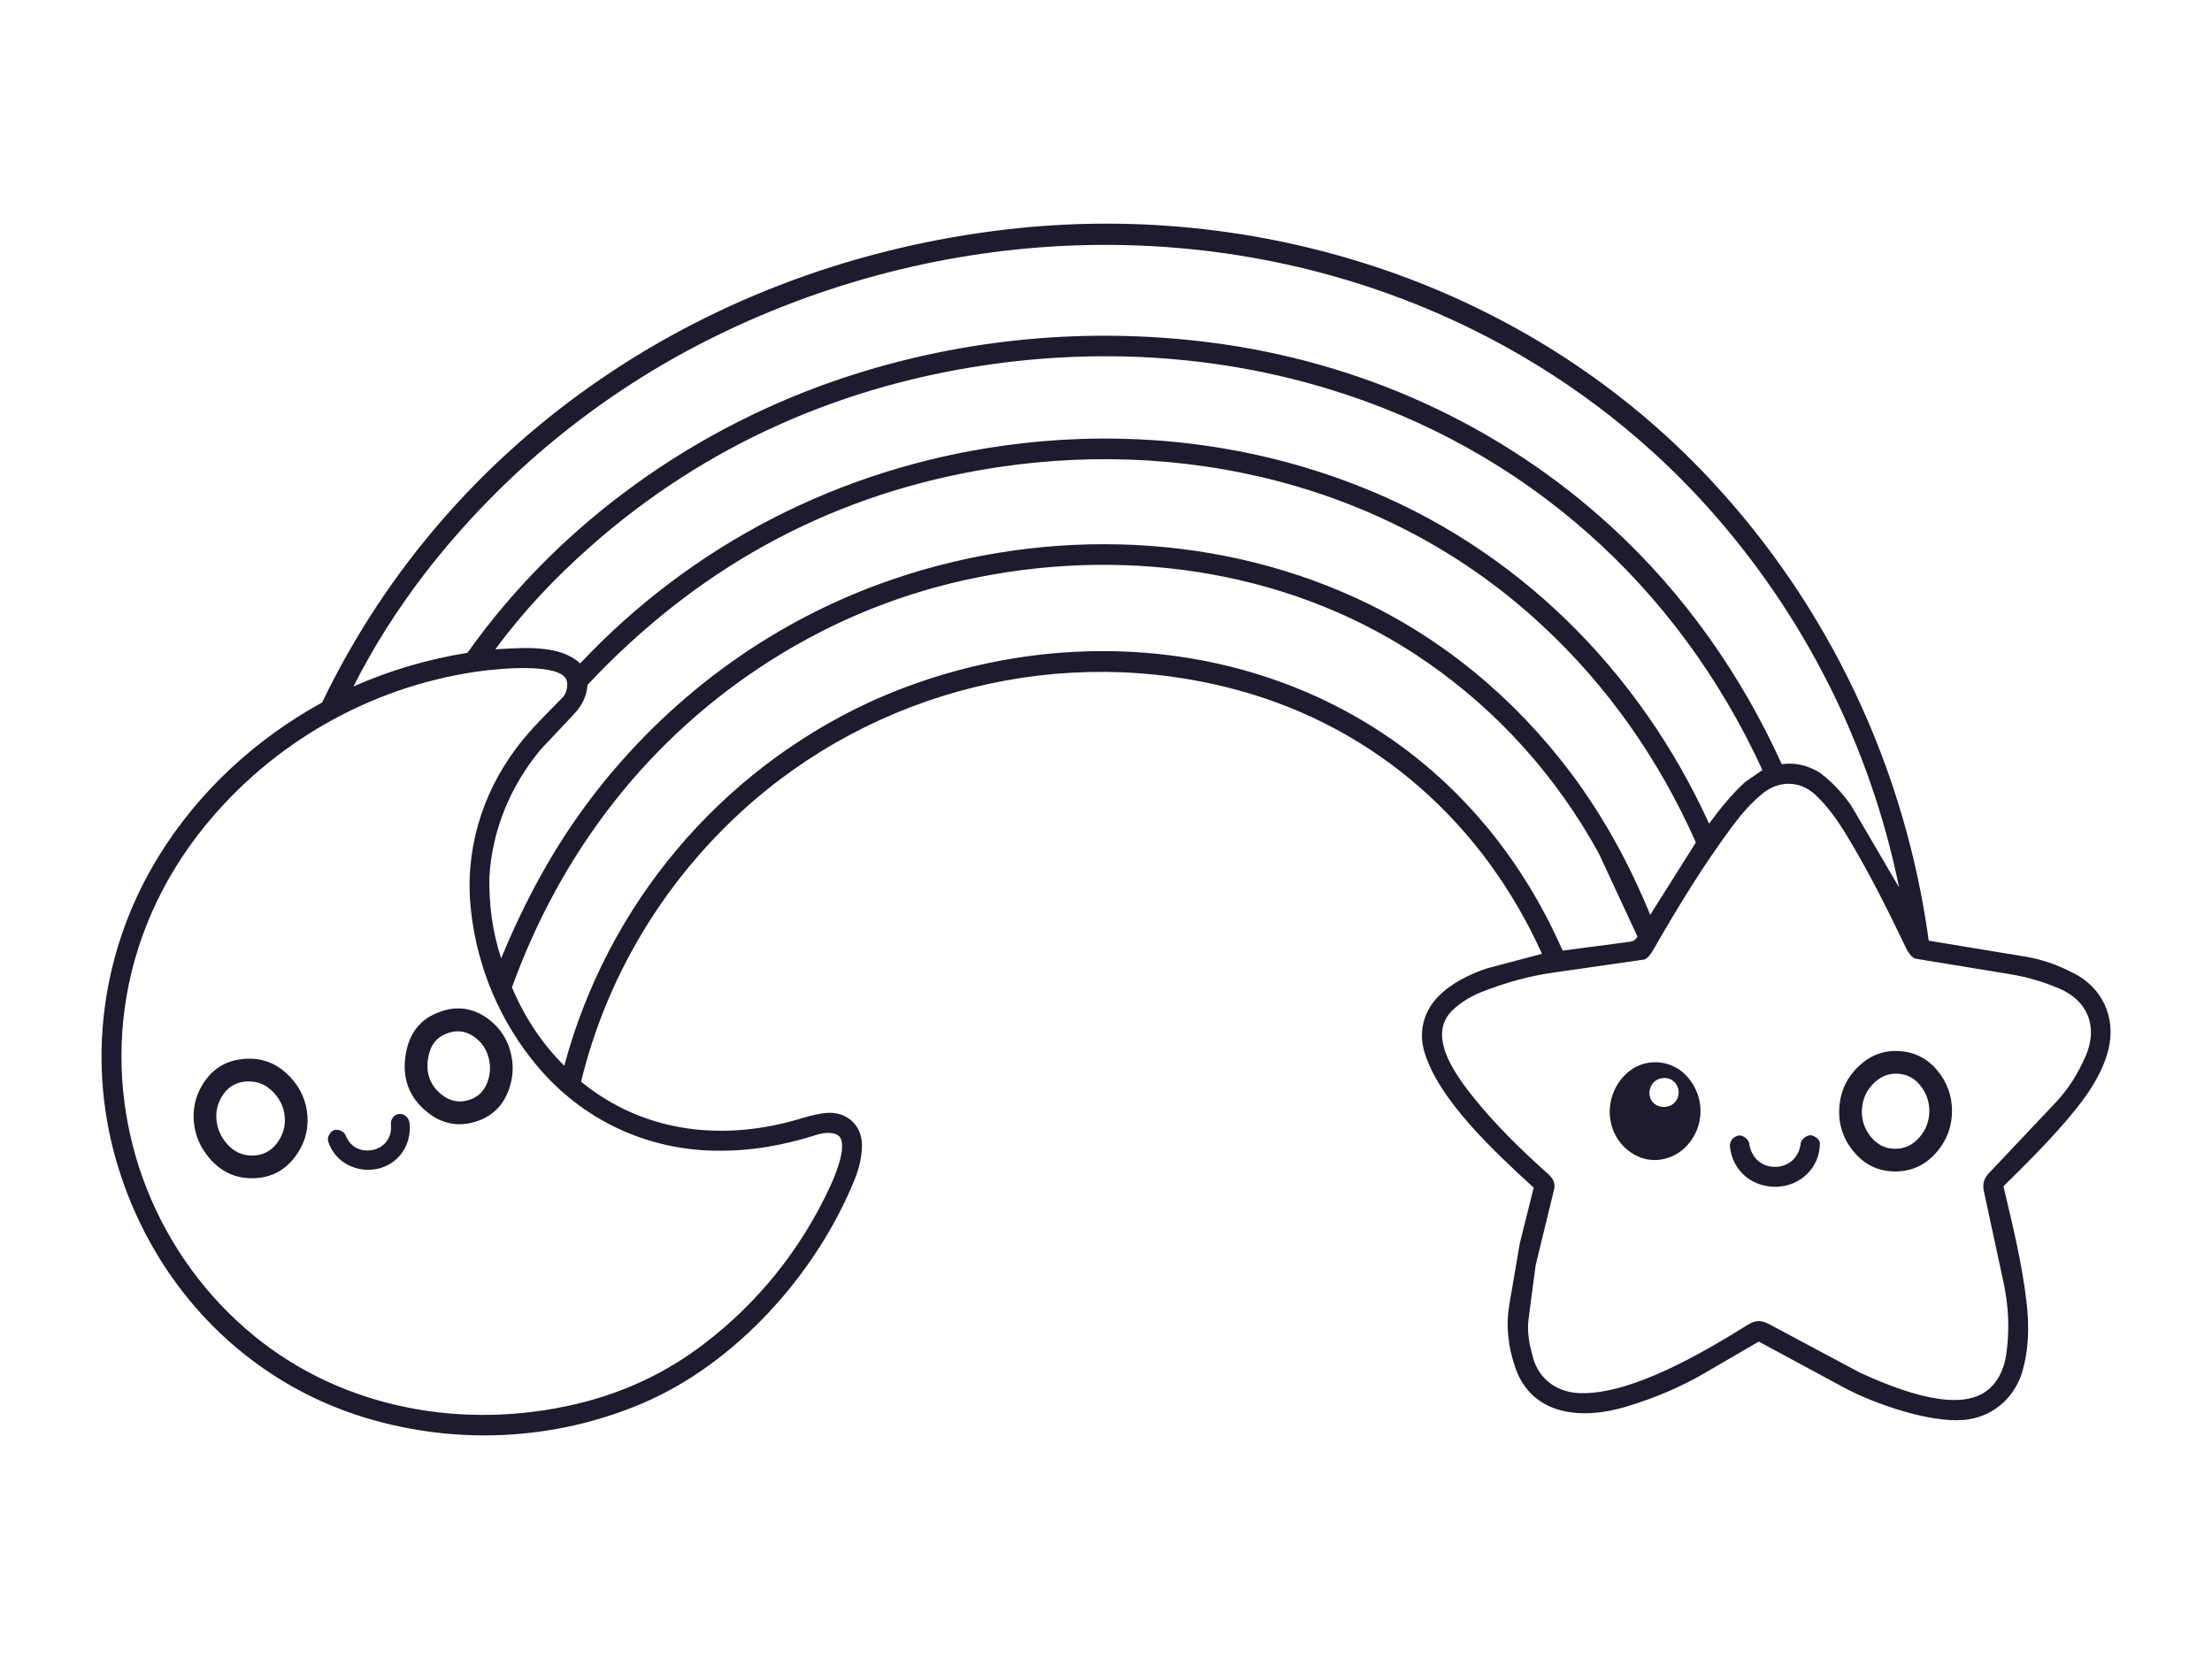
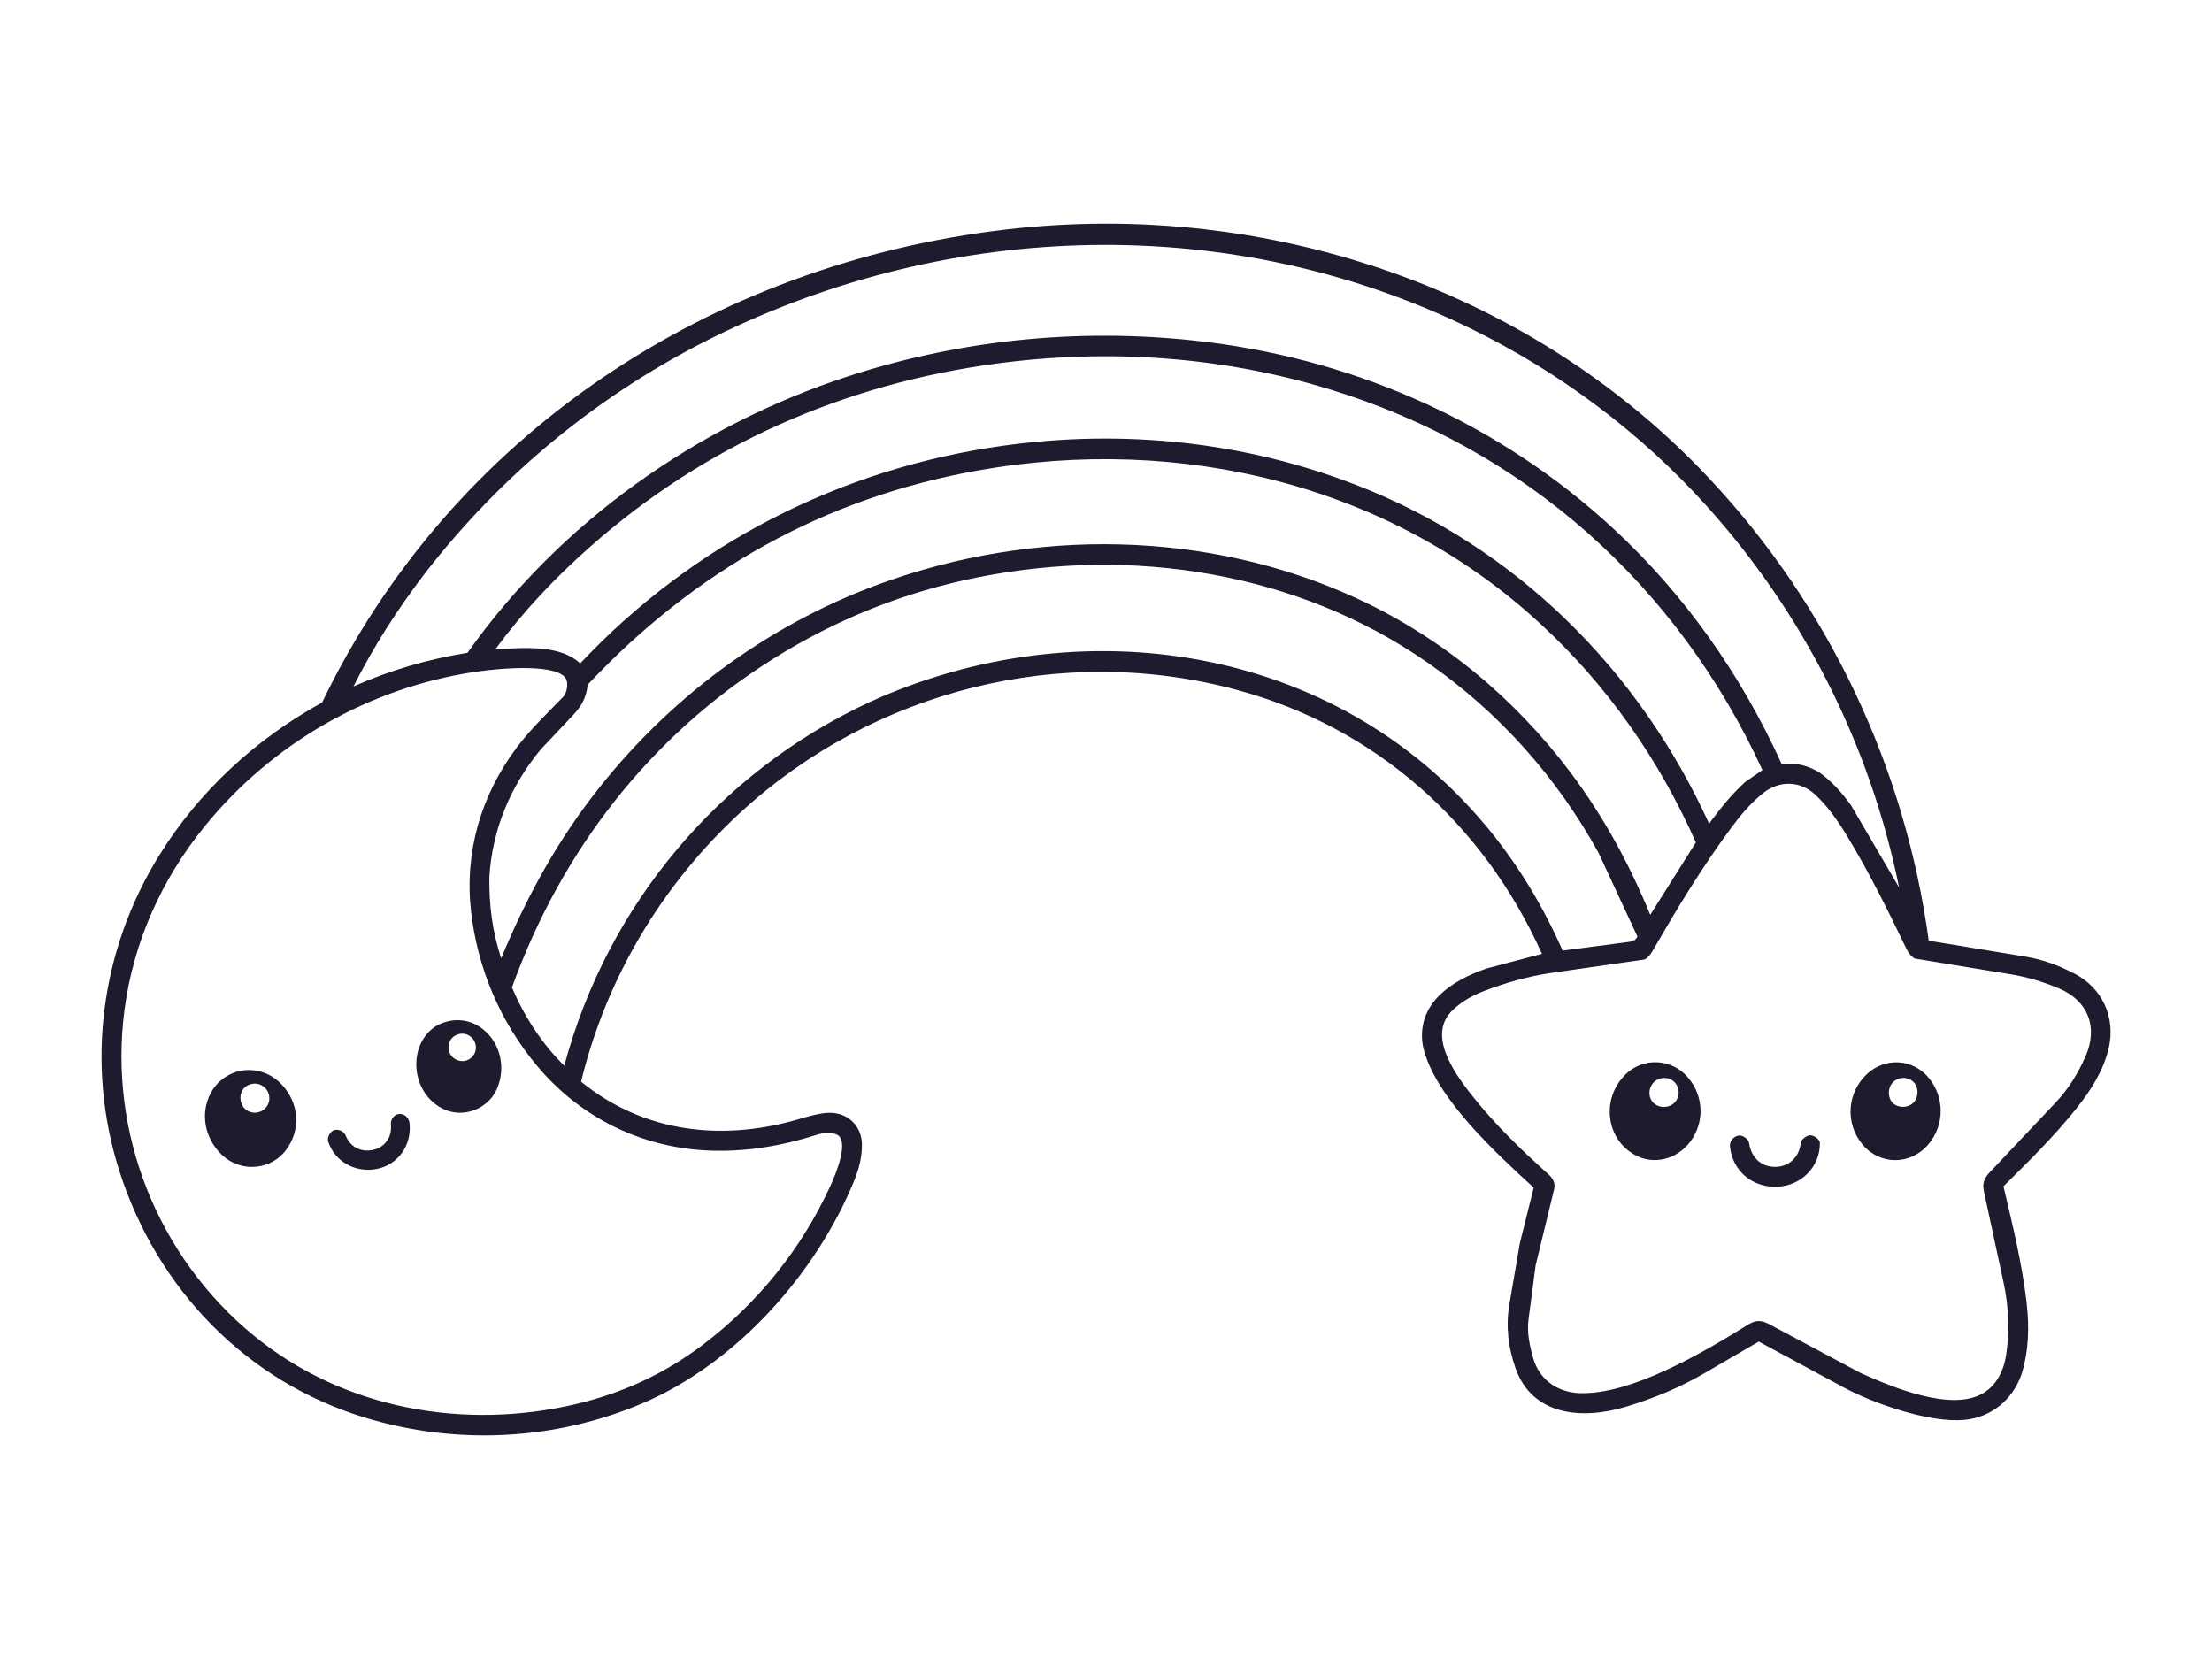
<svg xmlns="http://www.w3.org/2000/svg" width="1024" height="768" viewBox="0 0 1024 768" version="1.1">
  <g id="regions" style="stroke:#1e1b2e;stroke-width:10;stroke-linejoin:round;stroke-linecap:round">
    <rect x="0" y="0" width="1024" height="768" style="fill:#ffffff;stroke:none" />
-     <path d="M331.08 530.7L331.06 530.7Q307.37 530.3 286.5 520.4Q265.6 510.48 250.36 492.37Q224.51 461.67 220.02 421.36Q215.56 381.1 240.59 347.56Q245.71 340.69 257.36 328.87Q260.5 325.68 262.09 324.04Q263.79 322.27 264.37 319.18Q264.93 316.18 264.08 314Q261.64 307.7 244.75 307.3Q233.29 307.03 219.96 309Q182.59 314.54 149.69 333.33Q116.79 352.12 93.01 381.5Q61.93 419.91 55.68 466.99Q49.92 510.3 66.16 551.24Q82.36 592.07 116.17 619.8Q147.2 645.26 187.99 653.48Q227.32 661.41 267.6 651.82Q300.48 643.97 326.87 623.9Q365.5 594.53 386.01 550.29Q389.88 541.97 391.23 535.7Q393.4 525.62 388.04 523.33Q383.65 521.45 377.33 523.47Q353.36 531.07 331.09 530.7Q331.09 530.7 331.08 530.7L331.08 530.7Z" style="fill:#ffffff;stroke:none" />
-     <path d="M967.16 490.05Q961.61 502.74 953.07 511.76L922.47 544.15Q919.54 547.24 920.34 550.96L929.48 593.37Q933.13 610.37 930.75 627.12Q928.71 641.5 918.32 647.1Q901.72 656.04 860.35 637.34Q860.29 637.32 860.23 637.28L818.16 614.81Q813.99 612.6 810.31 614.9Q757.39 647.9 731.14 646.92Q722.61 646.6 716.37 641.92Q710.02 637.15 707.77 629.13Q704.64 617.92 705.61 610.57L708.9 585.54Q708.91 585.43 708.94 585.33L717.5 550.09Q718.13 547.49 715.5 545.11Q693.22 525.15 680.07 508.65Q670.34 496.45 667.24 487.72Q662.46 474.29 671.21 466.05Q677.14 460.45 685.66 457.15Q702.6 450.6 718.1 448.37L760.65 442.26Q761.66 442.12 764.19 437.72L764.28 437.56Q783.67 403.88 799.77 382.09Q807.55 371.55 814.83 365.69Q821.05 360.66 828.45 360.84Q835.93 361.02 841.76 366.47Q849.12 373.37 856.8 386.01Q868.39 405.14 884.44 438.56Q885.93 441.64 887.08 441.83L930.79 449Q942.62 450.94 953.85 455.68Q964.77 460.28 968.43 469.56Q972.07 478.81 967.32 489.75Q967.25 489.91 967.16 490.05Z" style="fill:#ffffff;stroke:none" />
-     <path d="M841.08 359.19Q833.36 354.66 825.08 355.74Q824.92 355.76 824.76 355.76Q824.6 355.75 824.45 355.72Q824.29 355.69 824.14 355.64Q823.99 355.59 823.85 355.51Q823.71 355.43 823.58 355.33Q823.46 355.23 823.35 355.12Q823.24 355 823.15 354.86Q823.06 354.73 823 354.59Q794.11 290.87 744.91 245.61Q706.71 210.47 659.12 188.68Q612.07 167.14 559.9 160.5Q474.78 149.65 393.71 175.95Q340.65 193.15 295.54 225.67Q249.66 258.75 218.03 303.37Q217.92 303.53 217.77 303.67Q217.63 303.8 217.46 303.91Q217.29 304.01 217.1 304.08Q216.92 304.15 216.72 304.18Q189.51 308.6 164.44 319.59Q164.26 319.67 164.07 319.71Q163.88 319.76 163.68 319.76Q163.48 319.76 163.29 319.73Q163.1 319.69 162.91 319.62Q162.73 319.55 162.56 319.45Q162.4 319.34 162.26 319.2Q162.11 319.07 162 318.91Q161.89 318.74 161.81 318.56Q161.72 318.36 161.68 318.14Q161.63 317.93 161.64 317.71Q161.65 317.49 161.7 317.27Q161.75 317.06 161.85 316.86Q175.31 290.18 195.05 264.29Q195.1 264.22 195.16 264.15Q249.99 193.44 330.01 154.02Q413.66 112.8 505.69 111.41Q599.53 109.99 682.04 150.46Q745.18 181.45 791.49 232.84Q860.51 309.41 881.12 410.47Q881.16 410.66 881.16 410.86Q881.16 411.06 881.12 411.25Q881.09 411.44 881.01 411.63Q880.94 411.81 880.83 411.97Q880.72 412.14 880.58 412.28Q880.44 412.42 880.28 412.53Q880.12 412.64 879.93 412.71Q879.75 412.79 879.56 412.83Q879.41 412.86 879.25 412.87Q879.1 412.88 878.94 412.86Q878.79 412.84 878.64 412.8Q878.49 412.76 878.34 412.7Q878.2 412.63 878.07 412.55Q877.94 412.46 877.82 412.36Q877.71 412.26 877.61 412.13Q877.51 412.01 877.43 411.88L855.24 373.92Q848.58 364.65 841.08 359.19Z" style="fill:#ffffff;stroke:none" />
-     <path d="M786.66 391.22L765.63 424.58Q765.53 424.74 765.39 424.89Q765.26 425.03 765.1 425.14Q764.93 425.26 764.75 425.34Q764.57 425.42 764.38 425.46Q764.19 425.5 763.99 425.51Q763.8 425.51 763.6 425.48Q763.41 425.45 763.22 425.38Q763.04 425.31 762.87 425.2Q762.61 425.04 762.41 424.8Q762.21 424.56 762.09 424.27Q747.18 387.84 725.58 358.99Q685.4 305.56 627.16 278.78Q576.6 255.52 518.53 254.03Q461.57 252.57 407.86 272.23Q368.71 286.55 334.85 311.7Q301.47 336.49 275.96 369.77Q251.54 401.61 233.86 444.38Q233.78 444.57 233.67 444.73Q233.56 444.89 233.43 445.03Q233.29 445.17 233.12 445.28Q232.96 445.39 232.78 445.47Q232.59 445.54 232.4 445.58Q232.21 445.62 232.01 445.62Q231.81 445.62 231.62 445.58Q231.43 445.54 231.25 445.47Q231.05 445.39 230.87 445.26Q230.69 445.14 230.54 444.98Q230.4 444.82 230.29 444.64Q230.18 444.45 230.11 444.24Q224.28 426.5 224.54 406.03Q224.54 405.98 224.54 405.93Q226.54 372.46 248.77 345.67Q248.81 345.62 248.85 345.58L264.15 329.33Q269.49 323.66 270.02 316.86Q270.04 316.51 270.18 316.2Q270.32 315.89 270.55 315.64Q346.58 234.66 452.53 215.8Q524.49 203.01 592.42 220.9Q663.03 239.49 714.91 287.74Q760.59 329.83 786.9 389.19Q786.98 389.37 787.02 389.56Q787.06 389.75 787.07 389.95Q787.07 390.15 787.04 390.34Q787.01 390.54 786.94 390.72Q786.83 390.99 786.66 391.22Z" style="fill:#ffffff;stroke:none" />
-     <path d="M626.28 333.31Q660.63 352.83 686.07 383.3Q686.13 383.37 686.19 383.43Q686.25 383.49 686.31 383.54Q707.59 409.09 721.55 440.87Q721.61 441.02 721.7 441.16Q721.79 441.29 721.9 441.41Q722.01 441.53 722.13 441.63Q722.26 441.73 722.4 441.81Q722.54 441.89 722.69 441.95Q722.84 442 723 442.03Q723.16 442.06 723.32 442.07Q723.48 442.07 723.64 442.05L754.62 437.97Q758.04 437.53 759.76 434.59Q759.88 434.38 759.95 434.15Q760.02 433.92 760.03 433.67Q760.04 433.43 759.99 433.19Q759.95 432.96 759.84 432.74L741.88 394.08Q741.85 394.01 741.82 393.95Q711.93 339.73 661.83 304.97Q617.23 274.02 561.42 263.95Q507.89 254.28 452.63 265.23Q400.95 275.46 356.21 303.71Q313.81 330.49 282.92 369.68Q252.55 408.21 235.11 456.43Q235.05 456.61 235.02 456.79Q234.99 456.98 234.99 457.17Q235 457.35 235.04 457.54Q235.08 457.72 235.15 457.89Q244.35 479.49 259.81 494.77Q260 494.96 260.22 495.08Q260.45 495.21 260.7 495.28Q260.8 495.31 260.89 495.32Q260.99 495.34 261.09 495.35Q261.19 495.35 261.29 495.35Q261.38 495.35 261.48 495.33Q261.58 495.32 261.67 495.3Q261.77 495.28 261.86 495.24Q261.96 495.21 262.05 495.17Q262.13 495.13 262.22 495.08Q262.3 495.03 262.38 494.98Q262.46 494.92 262.54 494.85Q262.61 494.79 262.68 494.72Q262.75 494.65 262.81 494.57Q262.87 494.49 262.92 494.41Q262.97 494.32 263.01 494.23Q263.06 494.15 263.09 494.05Q263.13 493.96 263.15 493.87Q278.02 438.4 314.86 394.59Q351.58 350.92 403.33 326.87Q439.46 310.41 478.55 305.45Q517.41 300.52 554.99 307.48Q593.31 314.57 626.28 333.31Z" style="fill:#ffffff;stroke:none" />
-     <path d="M464.32 208.36Q550.11 196.29 627.56 226.56Q627.64 226.59 627.73 226.62Q681.68 247.64 723.67 288.37Q764.85 328.32 789.36 382.11Q789.47 382.34 789.63 382.54Q789.79 382.74 789.99 382.89Q790.07 382.95 790.15 383Q790.24 383.05 790.33 383.09Q790.41 383.13 790.51 383.16Q790.6 383.2 790.69 383.22Q790.79 383.24 790.89 383.26Q790.98 383.27 791.08 383.28Q791.18 383.28 791.28 383.28Q791.38 383.27 791.47 383.26Q791.57 383.24 791.67 383.22Q791.76 383.2 791.85 383.16Q791.95 383.13 792.04 383.09Q792.12 383.05 792.21 383Q792.29 382.94 792.37 382.89Q792.45 382.83 792.52 382.76Q792.6 382.7 792.66 382.62Q792.73 382.55 792.79 382.47Q801.85 370.25 809.16 363.56L817.02 358.13Q817.09 358.08 817.16 358.02Q817.22 357.96 817.29 357.9Q817.35 357.84 817.4 357.77Q817.46 357.71 817.51 357.64Q817.56 357.57 817.61 357.49Q817.65 357.41 817.69 357.34Q817.73 357.26 817.76 357.17Q817.79 357.09 817.81 357.01Q817.83 356.92 817.85 356.84Q817.86 356.75 817.87 356.67Q817.88 356.58 817.88 356.49Q817.88 356.4 817.87 356.32Q817.87 356.23 817.85 356.14Q817.84 356.06 817.81 355.97Q817.79 355.89 817.76 355.81Q817.73 355.72 817.7 355.64Q787.87 290.77 736.23 245.14Q684.09 199.08 616.05 178.29Q541.56 155.52 460.88 166.35Q351.66 181.03 272.02 251.47Q245.95 274.55 227.7 299.41Q227.49 299.68 227.39 300.01Q227.3 300.34 227.31 300.69Q227.32 300.79 227.33 300.88Q227.35 300.98 227.37 301.08Q227.39 301.17 227.43 301.26Q227.46 301.36 227.5 301.45Q227.54 301.53 227.59 301.62Q227.65 301.7 227.7 301.78Q227.76 301.86 227.83 301.93Q227.89 302.01 227.97 302.07Q228.04 302.14 228.12 302.2Q228.2 302.26 228.28 302.31Q228.37 302.36 228.45 302.4Q228.54 302.44 228.64 302.47Q228.73 302.51 228.82 302.53Q228.92 302.55 229.02 302.57Q229.11 302.58 229.21 302.59Q229.31 302.59 229.41 302.59Q229.99 302.56 231.16 302.48L231.27 302.48Q244.82 301.68 251.26 302.38Q261.84 303.53 267.2 308.58Q267.27 308.64 267.35 308.7Q267.43 308.76 267.51 308.82Q267.59 308.87 267.68 308.91Q267.77 308.96 267.86 308.99Q267.95 309.02 268.05 309.05Q268.14 309.08 268.24 309.09Q268.34 309.11 268.43 309.12Q268.53 309.12 268.63 309.12Q268.73 309.12 268.83 309.1Q268.92 309.09 269.02 309.07Q269.12 309.05 269.21 309.02Q269.3 308.98 269.39 308.94Q269.48 308.9 269.57 308.85Q269.65 308.81 269.73 308.75Q269.81 308.69 269.89 308.63Q269.96 308.56 270.03 308.49Q308.71 267.38 358.64 241.73Q408.23 216.25 464.32 208.36Z" style="fill:#ffffff;stroke:none" />
-     <path d="M128.05 504.29Q122.1 498.01 113.68 498.66Q113.6 498.66 113.53 498.67Q113.43 498.69 113.32 498.7Q105.25 499.49 100.96 506.63Q97.56 512.27 98.23 518.8Q98.88 525.24 103.24 530.44Q108.71 536.97 116.73 536.94Q124.83 536.92 129.72 530.52Q134.36 524.45 133.83 517.1Q133.31 509.85 128.05 504.29Z" style="fill:#ffffff;stroke:none" />
-     <path d="M878.94 495.07Q871.96 494.56 866.63 499.44Q860.52 505.04 859.96 513.22Q859.41 521.41 864.72 527.75Q869.79 533.83 877.43 533.8Q885.13 533.78 890.34 527.5Q895.14 521.75 895.14 514.3Q895.14 506.93 890.48 501.19Q885.93 495.57 878.94 495.07Z" style="fill:#ffffff;stroke:none" />
-     <path d="M221.71 479.12Q221.65 479.06 221.58 479.02Q214.18 473.11 205.33 476.87Q197.91 480 196.29 489.04Q194.13 500.94 203.09 508.19Q209.65 513.53 217.49 511.18Q224.58 509.06 227.31 502.2Q229.78 495.99 228.22 489.55Q226.66 483.14 221.71 479.12Z" style="fill:#ffffff;stroke:none" />
+     <path d="M377.32 523.48Q353.35 531.07 331.11 530.7L331.08 530.7L331.06 530.7Q307.39 530.31 286.5 520.4Q265.6 510.48 250.36 492.37Q224.51 461.67 220.02 421.36Q215.56 381.1 240.59 347.56Q245.71 340.69 257.36 328.87Q260.5 325.68 262.09 324.04Q263.79 322.27 264.37 319.18Q264.93 316.18 264.08 314Q261.64 307.7 244.75 307.3Q233.29 307.03 219.96 309Q182.59 314.54 149.69 333.33Q116.79 352.12 93.01 381.5Q61.93 419.91 55.68 466.99Q49.92 510.3 66.16 551.24Q82.36 592.07 116.17 619.8Q147.2 645.26 187.99 653.48Q227.32 661.41 267.6 651.82Q300.48 643.97 326.87 623.9Q365.5 594.53 386.01 550.29Q389.88 541.97 391.23 535.7Q393.4 525.62 388.03 523.33Q383.65 521.45 377.32 523.48Z" style="fill:#ffffff;stroke:none" />
+     <path d="M953.07 511.76L953.07 511.76Q961.61 502.74 967.16 490.05Q967.25 489.91 967.32 489.75Q972.07 478.81 968.43 469.56Q964.77 460.28 953.85 455.68Q942.62 450.94 930.79 449L887.08 441.83Q885.93 441.64 884.44 438.56Q868.39 405.14 856.8 386.01Q849.12 373.37 841.76 366.47Q835.93 361.02 828.45 360.84Q821.05 360.66 814.82 365.69Q807.55 371.55 799.77 382.09Q783.67 403.88 764.28 437.56L764.19 437.72Q761.66 442.12 760.65 442.26L718.1 448.37Q702.6 450.6 685.66 457.14Q677.14 460.45 671.21 466.06Q662.46 474.29 667.24 487.72Q670.34 496.45 680.07 508.65Q693.22 525.15 715.51 545.12Q718.13 547.49 717.5 550.09L708.94 585.33Q708.91 585.43 708.9 585.54L705.61 610.57Q704.64 617.92 707.77 629.13Q710.02 637.15 716.37 641.92Q722.61 646.6 731.14 646.92Q757.39 647.9 810.31 614.9Q813.99 612.6 818.16 614.82L860.23 637.28Q860.29 637.32 860.35 637.34Q901.72 656.04 918.32 647.1Q928.71 641.5 930.75 627.12Q933.13 610.37 929.48 593.37L920.34 550.96Q919.54 547.24 922.47 544.16L953.07 511.76Z" style="fill:#ffffff;stroke:none" />
+     <path d="M505.69 111.41Q413.66 112.8 330.01 154.02Q249.99 193.44 195.16 264.16Q195.1 264.22 195.05 264.29Q175.31 290.18 161.85 316.86Q161.77 317.04 161.71 317.23Q161.66 317.42 161.65 317.61Q161.63 317.81 161.65 318Q161.68 318.2 161.74 318.39Q161.8 318.57 161.9 318.74Q162 318.92 162.12 319.07Q162.25 319.21 162.41 319.34Q162.56 319.46 162.74 319.55Q162.94 319.65 163.15 319.7Q163.37 319.75 163.59 319.76Q163.81 319.77 164.02 319.72Q164.24 319.68 164.44 319.59Q189.51 308.6 216.72 304.18Q216.92 304.15 217.1 304.08Q217.29 304.01 217.46 303.91Q217.63 303.8 217.77 303.67Q217.92 303.53 218.03 303.37Q249.66 258.75 295.54 225.67Q340.65 193.15 393.71 175.95Q474.78 149.65 559.9 160.5Q612.07 167.14 659.12 188.68Q706.71 210.47 744.91 245.61Q794.11 290.87 823 354.59Q823.06 354.73 823.15 354.86Q823.24 355 823.35 355.12Q823.46 355.23 823.58 355.33Q823.71 355.43 823.85 355.51Q823.99 355.59 824.14 355.64Q824.29 355.69 824.45 355.72Q824.6 355.75 824.76 355.76Q824.92 355.76 825.08 355.74Q833.36 354.66 841.08 359.19Q848.58 364.65 855.24 373.92L877.43 411.88Q877.48 411.96 877.54 412.04Q877.6 412.12 877.66 412.2Q877.73 412.27 877.8 412.34Q877.87 412.4 877.95 412.46Q878.03 412.52 878.11 412.57Q878.2 412.63 878.29 412.67Q878.37 412.71 878.47 412.75Q878.56 412.78 878.65 412.8Q878.75 412.83 878.84 412.85Q878.94 412.86 879.04 412.87Q879.14 412.87 879.24 412.87Q879.33 412.86 879.43 412.85Q879.53 412.84 879.62 412.82Q879.72 412.79 879.81 412.76Q879.91 412.73 880 412.69Q880.08 412.65 880.17 412.6Q880.3 412.52 880.42 412.42Q880.55 412.32 880.65 412.21Q880.75 412.09 880.84 411.96Q880.92 411.83 880.99 411.69Q881.05 411.54 881.09 411.39Q881.13 411.24 881.15 411.09Q881.17 410.93 881.16 410.78Q881.15 410.62 881.12 410.47Q860.51 309.41 791.49 232.84Q745.18 181.45 682.04 150.46Q599.53 109.99 505.69 111.41Z" style="fill:#ffffff;stroke:none" />
+     <path d="M764.7 425.36Q764.99 425.24 765.23 425.04Q765.47 424.84 765.63 424.58L786.66 391.22Q786.86 390.96 786.96 390.64Q787.07 390.33 787.07 390Q787.07 389.58 786.9 389.19Q760.59 329.83 714.91 287.73Q663.03 239.49 592.42 220.9Q524.49 203.01 452.53 215.8Q346.58 234.66 270.55 315.64Q270.32 315.89 270.18 316.2Q270.04 316.51 270.02 316.86Q269.49 323.66 264.15 329.33L248.85 345.58Q248.81 345.62 248.77 345.67Q226.54 372.46 224.54 405.93Q224.54 405.98 224.54 406.03Q224.28 426.5 230.11 444.24Q230.17 444.43 230.27 444.6Q230.36 444.77 230.49 444.92Q230.62 445.07 230.78 445.19Q230.93 445.32 231.11 445.4Q231.28 445.49 231.47 445.55Q231.66 445.6 231.86 445.61Q232.06 445.63 232.25 445.61Q232.45 445.58 232.63 445.52Q232.84 445.45 233.03 445.34Q233.21 445.23 233.37 445.09Q233.53 444.94 233.65 444.76Q233.78 444.58 233.86 444.38Q251.54 401.61 275.96 369.77Q301.47 336.49 334.85 311.7Q368.71 286.55 407.86 272.23Q461.57 252.57 518.53 254.03Q576.6 255.52 627.16 278.78Q685.4 305.56 725.58 358.99Q747.18 387.84 762.09 424.27Q762.16 424.45 762.27 424.61Q762.38 424.78 762.52 424.92Q762.66 425.06 762.82 425.17Q762.99 425.28 763.17 425.35Q763.35 425.43 763.54 425.47Q763.73 425.51 763.93 425.51Q764.13 425.51 764.32 425.47Q764.52 425.44 764.7 425.36Z" style="fill:#ffffff;stroke:none" />
+     <path d="M403.33 326.87Q403.34 326.87 403.34 326.86Q439.46 310.41 478.55 305.45Q517.41 300.52 554.99 307.48Q593.31 314.57 626.28 333.31Q660.63 352.83 686.07 383.3Q686.18 383.43 686.31 383.54Q707.59 409.09 721.55 440.87Q721.61 441.02 721.7 441.16Q721.79 441.29 721.9 441.41Q722.01 441.53 722.13 441.63Q722.26 441.73 722.4 441.81Q722.54 441.89 722.69 441.95Q722.84 442 723 442.03Q723.16 442.06 723.32 442.07Q723.48 442.07 723.64 442.05L754.62 437.97Q758.04 437.53 759.76 434.59Q759.88 434.38 759.95 434.15Q760.02 433.92 760.03 433.67Q760.04 433.43 759.99 433.19Q759.95 432.96 759.84 432.74L741.88 394.08Q741.85 394.01 741.82 393.95Q711.93 339.73 661.83 304.97Q617.23 274.02 561.42 263.95Q507.89 254.28 452.63 265.23Q400.95 275.46 356.21 303.71Q313.81 330.49 282.92 369.68Q252.55 408.21 235.11 456.43Q235.05 456.61 235.02 456.79Q234.99 456.98 234.99 457.17Q235 457.35 235.04 457.54Q235.08 457.72 235.15 457.89Q244.35 479.49 259.81 494.77Q259.88 494.84 259.96 494.9Q260.04 494.97 260.12 495.02Q260.2 495.07 260.29 495.12Q260.37 495.17 260.47 495.2Q260.56 495.24 260.65 495.27Q260.74 495.3 260.84 495.31Q260.94 495.33 261.04 495.34Q261.13 495.35 261.23 495.35Q261.33 495.35 261.43 495.34Q261.53 495.33 261.62 495.31Q261.72 495.29 261.81 495.26Q261.91 495.23 262 495.19Q262.09 495.16 262.17 495.11Q262.26 495.06 262.34 495.01Q262.42 494.95 262.5 494.89Q262.57 494.83 262.64 494.76Q262.83 494.57 262.95 494.34Q263.08 494.12 263.15 493.87Q278.02 438.4 314.86 394.59Q351.57 350.92 403.33 326.87Z" style="fill:#ffffff;stroke:none" />
+     <path d="M358.64 241.73Q408.23 216.25 464.32 208.36Q550.11 196.29 627.56 226.56Q627.64 226.59 627.73 226.62Q681.68 247.64 723.67 288.37Q764.85 328.32 789.36 382.11Q789.4 382.2 789.45 382.28Q789.5 382.37 789.56 382.45Q789.61 382.53 789.68 382.6Q789.74 382.68 789.82 382.74Q789.89 382.81 789.97 382.87Q790.04 382.93 790.13 382.98Q790.21 383.03 790.3 383.08Q790.39 383.12 790.48 383.15Q790.57 383.19 790.67 383.21Q790.76 383.24 790.86 383.25Q790.96 383.27 791.05 383.28Q791.15 383.28 791.25 383.28Q791.35 383.28 791.45 383.26Q791.54 383.25 791.64 383.23Q791.73 383.2 791.83 383.17Q791.92 383.14 792.01 383.1Q792.24 382.99 792.44 382.83Q792.64 382.67 792.79 382.47Q801.85 370.25 809.16 363.56L817.02 358.13Q817.09 358.08 817.16 358.02Q817.22 357.96 817.29 357.9Q817.35 357.84 817.4 357.77Q817.46 357.71 817.51 357.64Q817.56 357.57 817.61 357.49Q817.65 357.41 817.69 357.34Q817.73 357.26 817.76 357.17Q817.79 357.09 817.81 357.01Q817.83 356.92 817.85 356.84Q817.86 356.75 817.87 356.67Q817.88 356.58 817.88 356.49Q817.88 356.4 817.87 356.32Q817.87 356.23 817.85 356.14Q817.84 356.06 817.81 355.97Q817.79 355.89 817.76 355.81Q817.73 355.72 817.7 355.64Q787.87 290.77 736.23 245.14Q684.09 199.08 616.05 178.29Q541.56 155.52 460.88 166.35Q351.66 181.03 272.02 251.47Q245.95 274.55 227.7 299.41Q227.64 299.49 227.59 299.57Q227.54 299.65 227.5 299.74Q227.46 299.83 227.42 299.93Q227.39 300.02 227.37 300.11Q227.34 300.21 227.33 300.31Q227.32 300.4 227.31 300.5Q227.31 300.6 227.31 300.7Q227.32 300.8 227.33 300.89Q227.35 300.99 227.37 301.09Q227.4 301.18 227.43 301.27Q227.46 301.37 227.51 301.45Q227.55 301.54 227.6 301.63Q227.65 301.71 227.71 301.79Q227.77 301.87 227.83 301.94Q227.9 302.01 227.97 302.08Q228.05 302.14 228.13 302.2Q228.4 302.41 228.73 302.51Q229.06 302.6 229.41 302.59Q229.99 302.56 231.16 302.48L231.28 302.48Q244.82 301.68 251.26 302.38Q261.84 303.53 267.2 308.58Q267.27 308.64 267.35 308.7Q267.43 308.76 267.51 308.82Q267.59 308.87 267.68 308.91Q267.77 308.96 267.86 308.99Q267.95 309.02 268.05 309.05Q268.14 309.08 268.24 309.09Q268.34 309.11 268.43 309.12Q268.53 309.12 268.63 309.12Q268.73 309.12 268.83 309.1Q268.92 309.09 269.02 309.07Q269.12 309.05 269.21 309.02Q269.3 308.98 269.39 308.94Q269.48 308.9 269.57 308.85Q269.65 308.81 269.73 308.75Q269.81 308.69 269.89 308.63Q269.96 308.56 270.03 308.49Q308.71 267.38 358.64 241.73Z" style="fill:#ffffff;stroke:none" />
  </g>
  <g id="details" style="stroke:none">
-     <path d="M764.28 508.97C765.97 512.23 770.03 513.3 773.37 511.75C776.53 510.29 777.89 506.41 776.67 503.29C775.26 499.7 771.42 498.07 767.68 499.61C763.96 501.14 762.61 505.76 764.28 508.97Z" style="fill:#ffffff;fill-rule:evenodd;stroke:none" />
-     <path d="M937.6 442.85C945.63 444.17 952.93 446.87 959.93 450.52L959.94 450.49C973.23 457.25 979.58 470.93 976.11 485.6C973.56 495.87 967.97 504.68 961.28 513.07C950.89 526.09 939.31 537.44 927.46 549.18C931.71 567.16 935.94 584.29 938.1 602.35C939.49 613.98 939.24 625.09 935.86 636.09C931.72 648.07 921.8 656.21 909.08 657.33C893.39 658.71 867.69 649.92 853.63 642.34L814.19 621.06L789.12 635.65C777.72 642.3 765.76 647.25 753.12 651.1C731.84 657.6 709.26 655.04 701.6 633.44C698.22 623.94 697.01 613.94 698.72 603.89L703.58 575.48L709.99 549.8C692.26 533.57 665.63 508.97 659.28 486.56C656.69 477.36 659.12 468.17 665.76 461.37C671.88 455.1 679.76 451.3 688.1 448.36L713.82 441.55C686.53 381 636.6 336.66 572.6 319.37C491.77 297.53 404.62 319.37 343.02 375.89C306.66 409.27 280.69 452.55 269 500.74C298.43 524.76 335.58 528.65 371.69 517.52C375.5 516.46 379.42 515.35 383.28 515.16C392.29 514.74 399.04 521.13 399.02 530.07C399.01 535.62 397.72 540.86 395.6 546.12C378.01 589.54 340.8 631.18 297.45 649.62C256.95 666.85 211.49 669.11 169.36 656.38C114.1 639.7 72.61 596.63 55.21 541.93C39.56 492.75 46.57 439.63 73.8 395.83C92.32 366.02 118.48 342.07 149.11 325.21C209.09 200.69 329.27 122.31 465.27 106.29C526.65 99.06 588.9 106.08 647.03 127.07C702.07 147.03 751.64 179.11 791.6 221.84C846.67 280.71 881.91 355.22 892.87 435.47L937.6 442.85ZM330.89 155.81C278.16 181.79 232.55 219.16 196.64 265.51L196.64 265.5C184.09 281.96 173.13 298.94 163.64 317.76C181.11 310.1 198.04 305.19 216.4 302.21C259.21 241.82 322.61 196.9 393.09 174.05C446.87 156.6 504.02 151.36 560.15 158.52C629.68 167.37 694.71 196.71 746.26 244.14C779.8 274.99 806.1 312.47 824.82 353.76C831.37 352.9 836.87 354.38 842.18 357.52C848.01 361.75 852.65 366.88 856.92 372.83L879.16 410.87C865.69 344.82 834.92 284.01 790 234.18C759.41 200.23 722.2 172.4 681.16 152.26C570.57 98.02 440.68 101.72 330.89 155.81ZM464.04 206.38C519.25 198.61 575.77 204.17 628.29 224.7L628.31 224.7C701.66 253.24 758.67 309.93 791.18 381.28C796.53 374.06 801.63 367.71 807.91 361.99L815.88 356.48C776.55 270.92 706.07 207.89 615.47 180.2C565.55 164.94 512.92 161.38 461.15 168.33C390.63 177.81 326.55 205.91 273.35 252.97C257.01 267.43 242.32 282.87 229.31 300.59C229.92 300.56 230.53 300.52 231.15 300.48C244.3 299.71 259.74 298.81 268.57 307.12C320.65 251.78 389.07 216.92 464.04 206.38ZM763.94 423.51L785.06 390L785.07 390C768.14 351.8 744.16 317.41 713.55 289.2C643.47 224.04 546.14 201.19 452.88 217.77C381.31 230.51 321.45 264.35 272.01 317.01C271.58 322.55 269.23 326.85 265.61 330.7L250.31 346.95C236.31 363.82 227.85 384.06 226.54 406.05C226.38 418.86 227.84 430.92 232.01 443.62C243.17 416.62 256.67 391.63 274.37 368.55C308.35 324.24 354.21 289.72 407.17 270.35C478.47 244.25 559.36 245.39 628 276.96C667.46 295.11 701.15 323.18 727.18 357.79C742.42 378.15 754.34 400.06 763.94 423.51ZM402.5 325.05C499.87 280.69 617.71 298.32 687.61 382.02L687.63 382C702.39 399.67 714.18 419.12 723.38 440.07L754.36 435.99C756.04 435.77 757.1 435.17 758.03 433.58L740.07 394.92C720.63 359.65 693.84 329.61 660.69 306.61C600.44 264.81 524.5 253.03 453.02 267.19C418.74 273.98 386.79 286.77 357.28 305.4C300.66 341.16 259.9 393.78 236.99 457.11C242.82 470.79 250.86 483.11 261.22 493.35C281.23 418.69 333.07 357.31 402.5 325.05ZM331.08 532.7L331.06 532.7C298.89 532.17 269.53 518.26 248.83 493.66C231.65 473.26 221 448.26 218.03 421.58C215.01 394.3 222.73 368.15 238.99 346.36C245.55 337.56 253.04 330.52 260.65 322.65C262.4 320.83 263.06 316.88 262.22 314.72C259.25 307.06 232.47 309.17 220.25 310.98C170.92 318.29 125.96 343.97 94.56 382.76C74.78 407.21 61.81 436.02 57.66 467.25C50.06 524.39 72.96 581.77 117.44 618.25C159.07 652.41 215.09 662.27 267.14 649.87C288.64 644.74 308.08 635.68 325.66 622.31C350.95 603.08 370.86 578.22 384.2 549.45C387.87 541.55 393.05 527.64 387.25 525.17C384.24 523.88 380.65 524.51 377.93 525.38C362.53 530.26 347.33 532.97 331.08 532.7ZM951.62 510.39C957.6 504.07 962.05 496.83 965.47 488.92L965.49 488.95C971.37 475.4 966.62 463.23 953.07 457.52C945.85 454.47 938.34 452.26 930.47 450.97L886.76 443.8C885.23 443.55 883.36 440.92 882.64 439.43C874.01 421.46 865.41 404.08 855.09 387.05C850.79 379.97 846.28 373.45 840.39 367.93C833.33 361.32 823.58 361.19 816.08 367.25C810.44 371.79 805.83 377.25 801.38 383.28C788.26 401.03 777.04 419.4 766.01 438.56C764.95 440.4 762.96 443.95 760.93 444.24L718.38 450.35C707.24 451.95 696.78 454.99 686.38 459.01C681.23 461.01 676.51 463.8 672.58 467.51C660.91 478.5 672.01 495.34 681.63 507.4C692.21 520.68 704.17 532.28 716.84 543.63C718.9 545.49 720.12 547.75 719.44 550.56L710.88 585.8L707.59 610.83C706.8 616.84 708.11 622.9 709.7 628.59C712.47 638.5 720.76 644.53 731.21 644.92C754.84 645.8 787.92 626.5 809.25 613.2C812.95 610.89 815.58 611.18 819.1 613.05L861.17 635.52C877.12 642.73 902.91 653.13 917.37 645.34C924.16 641.68 927.68 634.51 928.77 626.84C930.34 615.79 929.89 604.81 927.52 593.79L918.38 551.38C917.62 547.82 918.55 545.38 921.02 542.78L951.62 510.39ZM227.05 472.51L227.05 472.51Q234.25 478.35 236.48 487.55Q238.69 496.61 235.21 505.35Q230.95 516.02 219.94 519.32Q207.79 522.96 197.73 514.79Q184.87 504.38 187.93 487.52Q190.35 473.96 202.03 469.04Q215.63 463.27 227.05 472.5L227.05 472.51ZM220.45 480.67L220.44 480.67Q213.93 475.39 206.11 478.71Q199.69 481.42 198.26 489.4Q196.31 500.13 204.35 506.64Q210.09 511.31 216.92 509.26Q223.08 507.42 225.45 501.46Q227.69 495.84 226.28 490.02Q224.88 484.27 220.45 480.67ZM860.9 493.18Q852.27 501.06 851.48 512.65Q850.7 524.24 858.19 533.21Q865.83 542.35 877.46 542.3Q889.13 542.26 896.87 532.95Q903.64 524.82 903.64 514.3Q903.64 503.92 897.09 495.84Q890.21 487.35 879.55 486.59Q868.93 485.83 860.95 493.13L860.9 493.18ZM113.03 490.18Q125.48 489.23 134.22 498.44Q141.57 506.22 142.31 516.49Q143.07 527.06 136.47 535.69Q129.04 545.4 116.76 545.44Q104.75 545.5 96.72 535.89Q90.7 528.71 89.77 519.66Q88.82 510.32 93.67 502.24Q100.16 491.45 112.46 490.24Q112.75 490.21 113.03 490.18ZM750.61 499.45C754.55 494.58 759.79 491.92 765.62 491.74L765.62 491.76C771.64 491.58 777.46 494.06 781.57 498.98C788.6 507.37 789.29 519.42 782.44 528.55C776.32 536.73 765.41 539.52 756.68 534.56C743.96 527.35 741.61 510.56 750.61 499.45ZM861.96 513.36Q862.46 505.97 867.98 500.92L867.98 500.92Q872.68 496.62 878.8 497.06Q884.92 497.5 888.93 502.45Q893.14 507.64 893.14 514.3Q893.14 521.02 888.8 526.22Q884.19 531.78 877.42 531.8Q870.72 531.83 866.25 526.47Q861.46 520.74 861.96 513.36ZM764.28 508.97C765.97 512.23 770.03 513.3 773.37 511.75C776.53 510.29 777.89 506.41 776.67 503.29C775.26 499.7 771.42 498.07 767.68 499.61C763.96 501.14 762.61 505.76 764.28 508.97ZM126.6 505.67Q121.3 500.08 113.83 500.65Q113.7 500.67 113.56 500.69Q106.46 501.36 102.67 507.66Q99.62 512.73 100.22 518.6Q100.81 524.43 104.77 529.16Q109.64 534.97 116.72 534.94Q123.84 534.92 128.13 529.31Q132.31 523.84 131.84 517.24Q131.37 510.71 126.6 505.67ZM180.96 520.74C180.71 518.26 182.33 515.97 184.66 515.69C186.99 515.41 189.33 517.28 189.6 520C190.62 530.22 184.33 539.06 174.66 541.09C165.44 543.03 155.31 538.49 151.96 528.57C151.19 526.28 153.11 523.66 154.64 523.18C156.56 522.57 159.21 523.62 159.99 525.59C162.19 531.14 167.18 533.52 172.8 532.29C177.85 531.19 181.55 526.66 180.96 520.74ZM833.61 529.23C833.82 527.4 836.2 525.69 837.85 525.54C839.29 525.41 842.48 527.13 842.48 529.23C842.5 540.5 833.55 548.88 822.92 549.37C811.41 549.89 802.04 542.24 800.84 530.76C800.59 528.23 802.49 526.03 804.92 525.66C806.53 525.4 809.41 527.08 809.72 529.21C810.71 535.93 815.35 540.18 821.67 540.18C827.87 540.18 832.84 536.03 833.61 529.23Z" style="fill:#1e1b2e;fill-rule:evenodd;stroke:none" />
+     <path d="M216.11 490.86C213.07 491.99 209.46 490.34 208.28 487.63C206.8 484.25 207.97 480.27 211.77 478.91C215.56 477.56 219.06 479.91 220 482.91C221.06 486.3 219.39 489.63 216.11 490.86ZM874.87 508.51C876.24 512.14 880.47 513.16 883.66 511.87L883.65 511.87C887.24 510.42 888.47 506.23 887.15 502.94C885.83 499.64 882.01 498.11 878.52 499.54C874.8 501.06 873.63 505.23 874.87 508.51ZM764.28 508.97C765.97 512.23 770.03 513.3 773.37 511.75C776.53 510.29 777.89 506.41 776.67 503.29C775.26 499.7 771.42 498.07 767.68 499.61C763.96 501.14 762.61 505.76 764.28 508.97ZM120.05 514.76C117.01 515.8 113.3 514.47 111.86 511.05C110.54 507.92 111.44 503.5 115.63 502.04C119.45 500.71 123.16 502.89 124.29 506.15C125.5 509.62 123.87 513.46 120.05 514.76Z" style="fill:#ffffff;fill-rule:evenodd;stroke:none" />
+     <path d="M959.93 450.52C952.93 446.87 945.63 444.17 937.6 442.85L892.87 435.47C881.91 355.22 846.67 280.71 791.6 221.84C751.64 179.11 702.07 147.03 647.03 127.07C588.9 106.08 526.65 99.06 465.27 106.29C329.27 122.31 209.09 200.69 149.11 325.21C118.48 342.07 92.32 366.02 73.8 395.83C46.57 439.63 39.56 492.75 55.21 541.93C72.61 596.63 114.1 639.7 169.36 656.38C211.49 669.11 256.95 666.85 297.45 649.62C340.8 631.18 378.01 589.54 395.6 546.12C397.72 540.86 399.01 535.62 399.02 530.07C399.04 521.13 392.29 514.74 383.28 515.16C379.42 515.35 375.5 516.46 371.69 517.52C335.58 528.65 298.43 524.76 269 500.74C280.69 452.55 306.66 409.27 343.02 375.89C404.62 319.37 491.77 297.53 572.6 319.37C636.6 336.66 686.53 381 713.82 441.55L688.1 448.36C679.76 451.3 671.88 455.1 665.76 461.37C659.12 468.17 656.69 477.36 659.28 486.56C665.63 508.97 692.26 533.57 709.99 549.8L703.58 575.48L698.72 603.89C697.01 613.94 698.22 623.94 701.6 633.44C709.26 655.04 731.84 657.6 753.12 651.1C765.76 647.25 777.72 642.3 789.12 635.65L814.19 621.06L853.63 642.34C867.69 649.92 893.39 658.71 909.08 657.33C921.8 656.21 931.72 648.07 935.86 636.09C939.24 625.09 939.49 613.98 938.1 602.35C935.94 584.29 931.71 567.16 927.46 549.18C939.31 537.44 950.89 526.09 961.28 513.07C967.97 504.68 973.56 495.87 976.11 485.6C979.58 470.93 973.23 457.25 959.94 450.49L959.93 450.52ZM196.64 265.51C232.55 219.16 278.16 181.79 330.89 155.81C440.68 101.72 570.57 98.02 681.16 152.26C722.2 172.4 759.41 200.23 790 234.18C834.92 284.01 865.69 344.82 879.16 410.87L856.92 372.83C852.65 366.88 848.01 361.75 842.18 357.52C836.87 354.38 831.37 352.9 824.82 353.76C806.1 312.47 779.8 274.99 746.26 244.14C694.71 196.71 629.68 167.37 560.15 158.52C504.02 151.36 446.87 156.6 393.09 174.05C322.61 196.9 259.21 241.82 216.4 302.21C198.04 305.19 181.11 310.1 163.64 317.76C173.13 298.94 184.09 281.96 196.64 265.5L196.64 265.51ZM628.29 224.7C575.77 204.17 519.25 198.61 464.04 206.38C389.07 216.92 320.65 251.78 268.57 307.12C259.74 298.81 244.3 299.71 231.15 300.48C230.53 300.52 229.92 300.56 229.31 300.59C242.32 282.87 257.01 267.43 273.35 252.97C326.55 205.91 390.63 177.81 461.15 168.33C512.92 161.38 565.55 164.94 615.47 180.2C706.07 207.89 776.55 270.92 815.88 356.48L807.91 361.99C801.63 367.71 796.53 374.06 791.18 381.28C758.67 309.93 701.66 253.24 628.31 224.7L628.29 224.7ZM785.06 390L763.94 423.51C754.34 400.06 742.42 378.15 727.18 357.79C701.15 323.18 667.46 295.11 628 276.96C559.36 245.39 478.47 244.25 407.17 270.35C354.21 289.72 308.35 324.24 274.37 368.55C256.67 391.63 243.17 416.62 232.01 443.62C227.84 430.92 226.38 418.86 226.54 406.05C227.85 384.06 236.31 363.82 250.31 346.95L265.61 330.7C269.23 326.85 271.58 322.55 272.01 317.01C321.45 264.35 381.31 230.51 452.88 217.77C546.14 201.19 643.47 224.04 713.55 289.2C744.16 317.41 768.14 351.8 785.07 390L785.06 390ZM687.61 382.02C617.71 298.32 499.87 280.69 402.5 325.05C333.07 357.31 281.23 418.69 261.22 493.35C250.86 483.11 242.82 470.79 236.99 457.11C259.9 393.78 300.66 341.16 357.28 305.4C386.79 286.77 418.74 273.98 453.02 267.19C524.5 253.03 600.44 264.81 660.69 306.61C693.84 329.61 720.63 359.65 740.07 394.92L758.03 433.58C757.1 435.17 756.04 435.77 754.36 435.99L723.38 440.07C714.18 419.12 702.39 399.67 687.63 382L687.61 382.02ZM331.06 532.7L331.08 532.7C347.33 532.97 362.53 530.26 377.93 525.38C380.65 524.51 384.24 523.88 387.25 525.17C393.05 527.64 387.87 541.55 384.2 549.45C370.86 578.22 350.95 603.08 325.66 622.31C308.08 635.68 288.64 644.74 267.14 649.87C215.09 662.27 159.07 652.41 117.44 618.25C72.96 581.77 50.06 524.39 57.66 467.25C61.81 436.02 74.78 407.21 94.56 382.76C125.96 343.97 170.92 318.29 220.25 310.98C232.47 309.17 259.25 307.06 262.22 314.72C263.06 316.88 262.4 320.83 260.65 322.65C253.04 330.52 245.55 337.56 238.99 346.36C222.73 368.15 215.01 394.3 218.03 421.58C221 448.26 231.65 473.26 248.83 493.66C269.53 518.26 298.89 532.17 331.06 532.7ZM965.47 488.92C962.05 496.83 957.6 504.07 951.62 510.39L921.02 542.78C918.55 545.38 917.62 547.82 918.38 551.38L927.52 593.79C929.89 604.81 930.34 615.79 928.77 626.84C927.68 634.51 924.16 641.68 917.37 645.34C902.91 653.13 877.12 642.73 861.17 635.52L819.1 613.05C815.58 611.18 812.95 610.89 809.25 613.2C787.92 626.5 754.84 645.8 731.21 644.92C720.76 644.53 712.47 638.5 709.7 628.59C708.11 622.9 706.8 616.84 707.59 610.83L710.88 585.8L719.44 550.56C720.12 547.75 718.9 545.49 716.84 543.63C704.17 532.28 692.21 520.68 681.63 507.4C672.01 495.34 660.91 478.5 672.58 467.51C676.51 463.8 681.23 461.01 686.38 459.01C696.78 454.99 707.24 451.95 718.38 450.35L760.93 444.24C762.96 443.95 764.95 440.4 766.01 438.56C777.04 419.4 788.26 401.03 801.38 383.28C805.83 377.25 810.44 371.79 816.08 367.25C823.58 361.19 833.33 361.32 840.39 367.93C846.28 373.45 850.79 379.97 855.09 387.05C865.41 404.08 874.01 421.46 882.64 439.43C883.36 440.92 885.23 443.55 886.76 443.8L930.47 450.97C938.34 452.26 945.85 454.47 953.07 457.52C966.62 463.23 971.37 475.4 965.49 488.95L965.47 488.92ZM223.75 476.59C218.08 472 210.82 471.01 204.06 473.88C198.58 476.19 194.32 481.6 193.09 488.47C191.61 496.64 194.5 505.42 201.04 510.72C205.88 514.65 211.96 516.23 218.43 514.29C223 512.92 227.93 509.42 230.33 503.41C234.13 493.86 231.53 482.9 223.75 476.59ZM216.11 490.86C213.07 491.99 209.46 490.34 208.28 487.63C206.8 484.25 207.97 480.27 211.77 478.91C215.56 477.56 219.06 479.91 220 482.91C221.06 486.3 219.39 489.63 216.11 490.86ZM765.62 491.74C759.79 491.92 754.55 494.58 750.61 499.45C741.61 510.56 743.96 527.35 756.68 534.56C765.41 539.52 776.32 536.73 782.44 528.55C789.29 519.42 788.6 507.37 781.57 498.98C777.46 494.06 771.64 491.58 765.62 491.76L765.62 491.74ZM864.44 497.05C855.01 505.67 854.03 520.04 862.22 529.84C870.26 539.46 884.56 539.54 892.84 529.58C900.3 520.63 900.13 507.92 893.01 499.14C885.74 490.17 872.91 489.3 864.44 497.05ZM113.07 495.46C107.44 495.99 101.49 499.43 98.17 504.95C92.83 513.83 94.18 524.69 100.75 532.53C104.89 537.48 110.54 540.22 116.75 540.19C122.54 540.17 128.35 537.66 132.3 532.5C139.58 522.98 138.38 510.48 130.42 502.06C125.89 497.29 119.84 494.83 113.07 495.45L113.07 495.46ZM883.66 511.87C880.47 513.16 876.24 512.14 874.87 508.51C873.63 505.23 874.8 501.06 878.52 499.54C882.01 498.11 885.83 499.64 887.15 502.94C888.47 506.23 887.24 510.42 883.65 511.87L883.66 511.87ZM773.37 511.75C770.03 513.3 765.97 512.23 764.28 508.97C762.61 505.76 763.96 501.14 767.68 499.61C771.42 498.07 775.26 499.7 776.67 503.29C777.89 506.41 776.53 510.29 773.37 511.75ZM120.05 514.76C117.01 515.8 113.3 514.47 111.86 511.05C110.54 507.92 111.44 503.5 115.63 502.04C119.45 500.71 123.16 502.89 124.29 506.15C125.5 509.62 123.87 513.46 120.05 514.76ZM184.66 515.69C182.33 515.97 180.71 518.26 180.96 520.74C181.55 526.66 177.85 531.19 172.8 532.29C167.18 533.52 162.19 531.14 159.99 525.59C159.21 523.62 156.56 522.57 154.64 523.18C153.11 523.66 151.19 526.28 151.96 528.57C155.31 538.49 165.44 543.03 174.66 541.09C184.33 539.06 190.62 530.22 189.6 520C189.33 517.28 186.99 515.41 184.66 515.69ZM837.85 525.54C836.2 525.69 833.82 527.4 833.61 529.23C832.84 536.03 827.87 540.18 821.67 540.18C815.35 540.18 810.71 535.93 809.72 529.21C809.41 527.08 806.53 525.4 804.92 525.66C802.49 526.03 800.59 528.23 800.84 530.76C802.04 542.24 811.41 549.89 822.92 549.37C833.55 548.88 842.5 540.5 842.48 529.23C842.48 527.13 839.29 525.41 837.85 525.54Z" style="fill:#1e1b2e;fill-rule:evenodd;stroke:none" />
  </g>
  <g id="outline" style="fill:none;stroke:#1e1b2e;stroke-width:10;stroke-linecap:round;stroke-linejoin:round">

  </g>
</svg>
